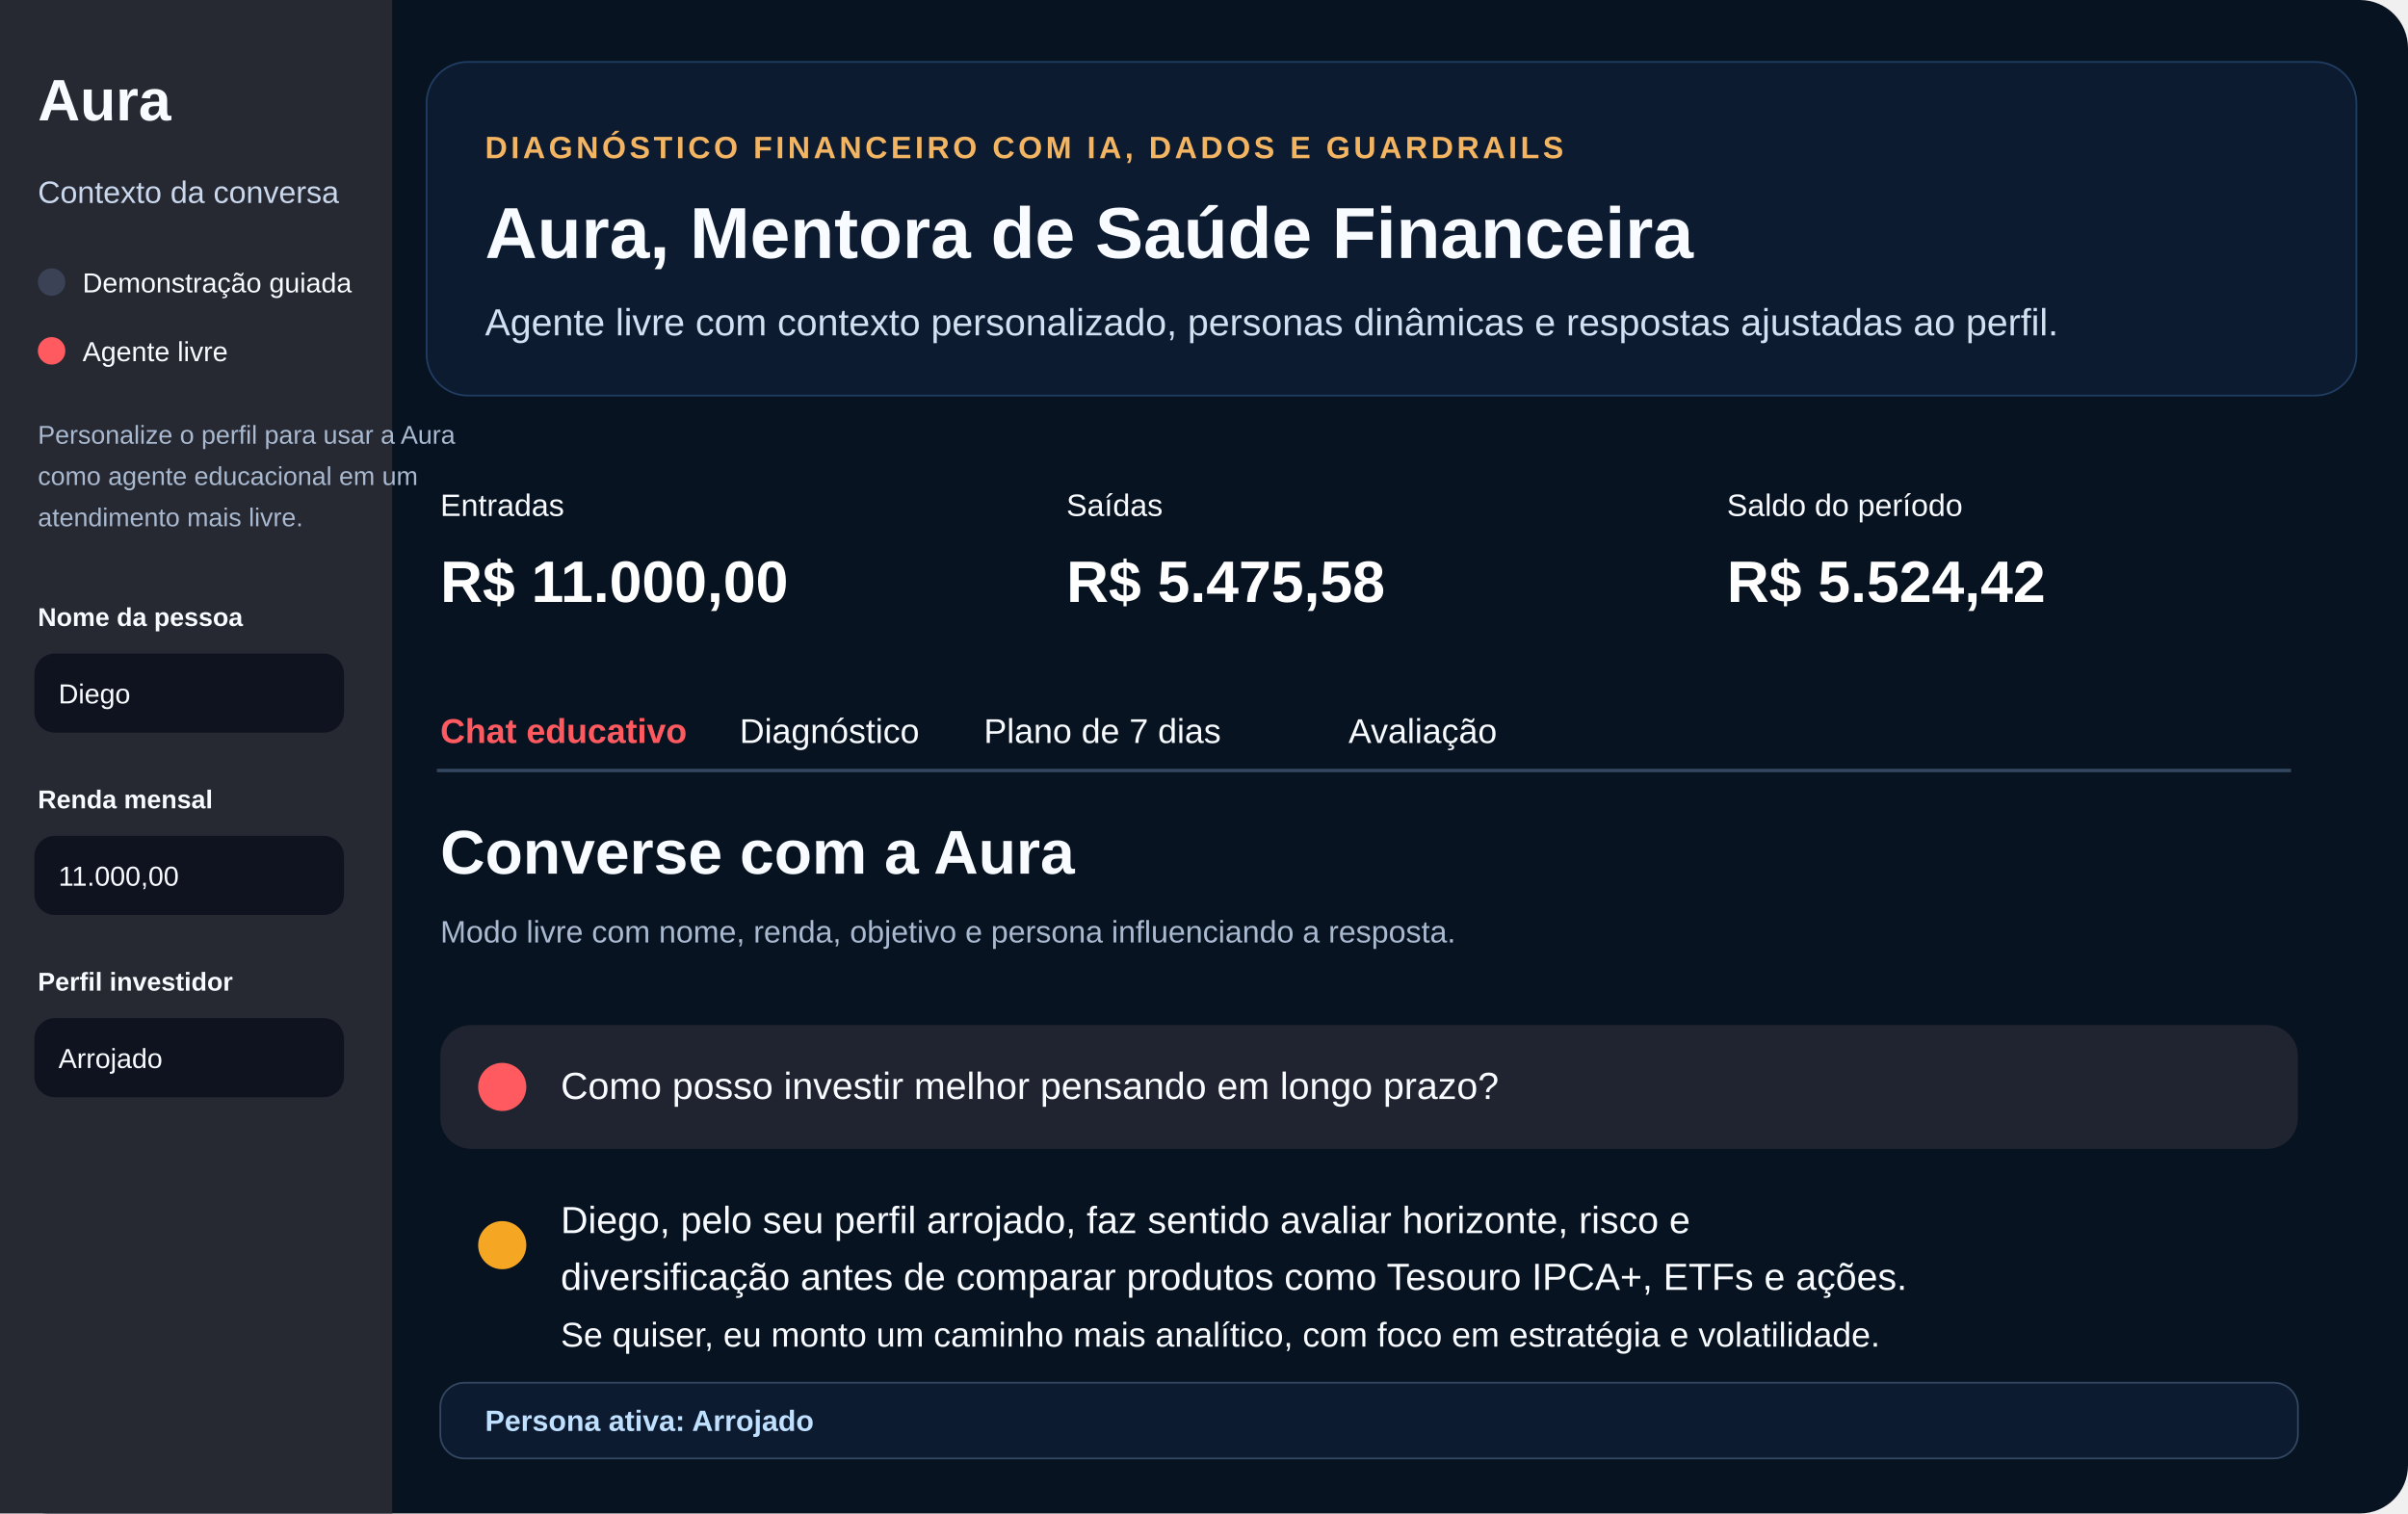
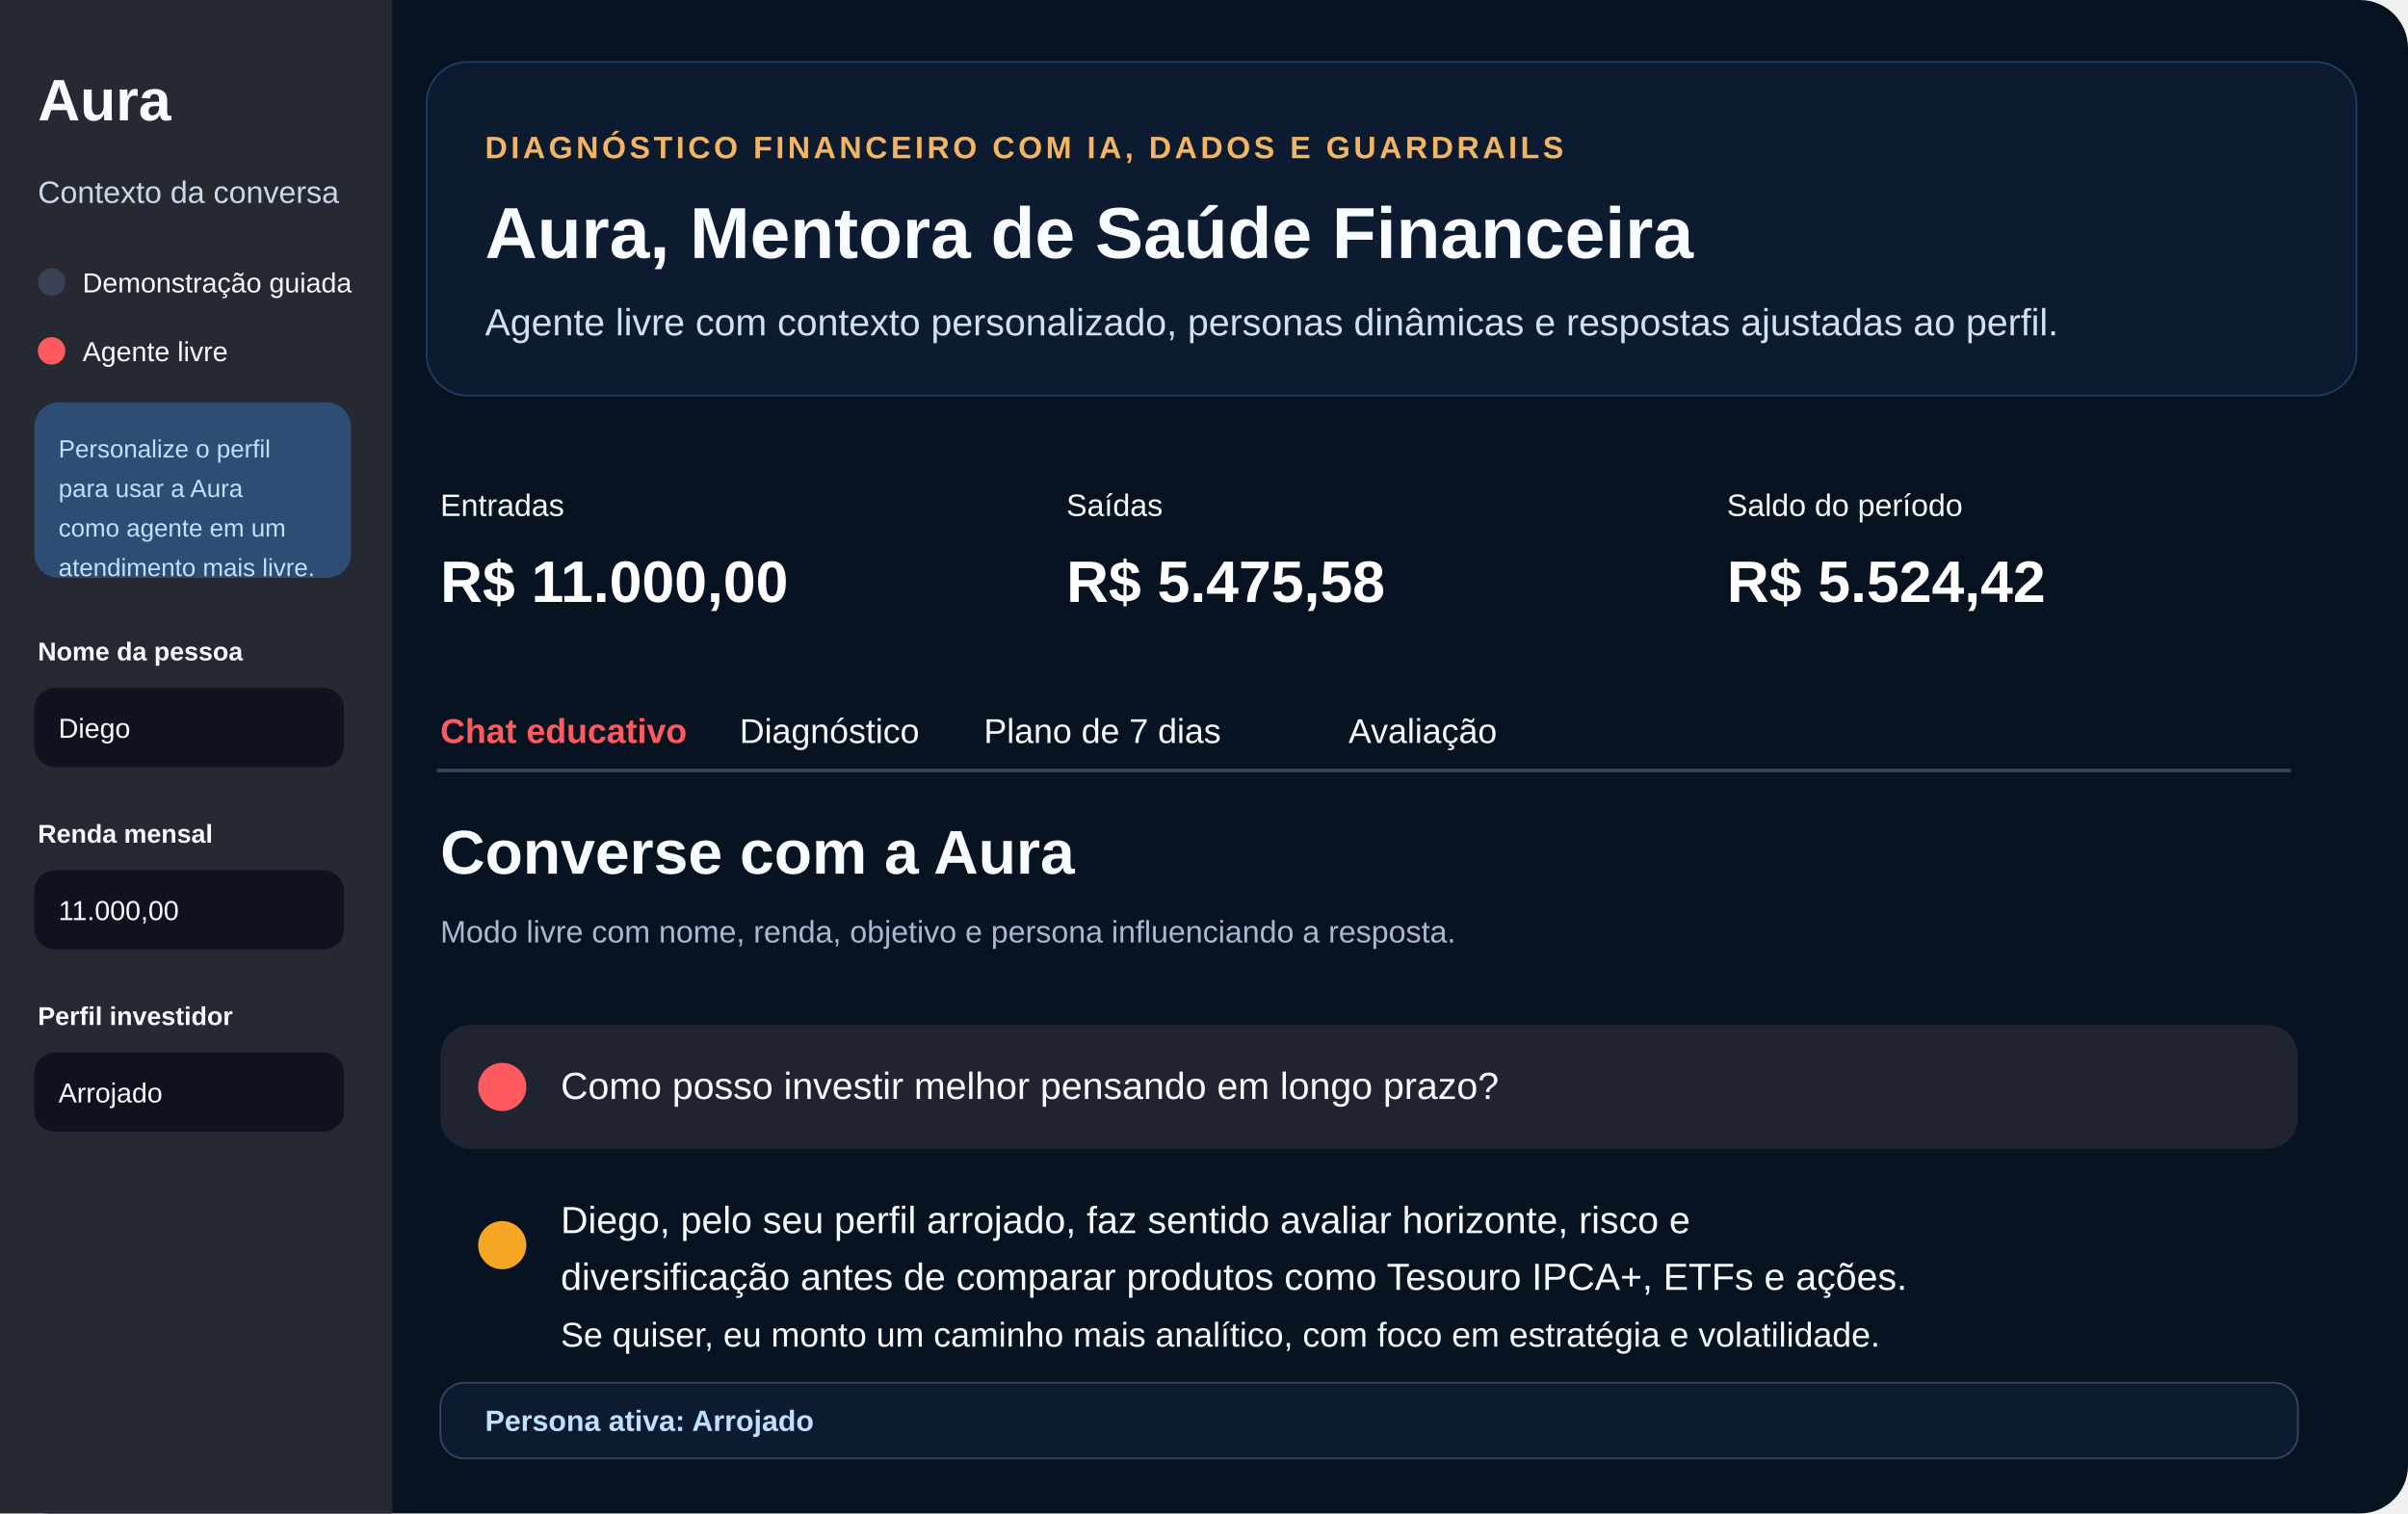
<svg xmlns="http://www.w3.org/2000/svg" width="1400" height="880" viewBox="0 0 1400 880" fill="none">
  <rect width="1400" height="880" rx="28" fill="#081321" />
  <rect x="0" y="0" width="228" height="880" fill="#262832" />
  <text x="22" y="70" fill="#F8FBFF" font-family="Segoe UI, Arial, sans-serif" font-size="34" font-weight="700">Aura</text>
  <text x="22" y="118" fill="#C9D8EC" font-family="Segoe UI, Arial, sans-serif" font-size="18">Contexto da conversa</text>
  <circle cx="30" cy="164" r="8" fill="#3B4256" />
  <text x="48" y="170" fill="#F8FBFF" font-family="Segoe UI, Arial, sans-serif" font-size="16">Demonstração guiada</text>
  <circle cx="30" cy="204" r="8" fill="#FF5A5F" />
  <text x="48" y="210" fill="#F8FBFF" font-family="Segoe UI, Arial, sans-serif" font-size="16">Agente livre</text>
-   <text x="22" y="258" fill="#A9B9CF" font-family="Segoe UI, Arial, sans-serif" font-size="15">Personalize o perfil para usar a Aura</text>
-   <text x="22" y="282" fill="#A9B9CF" font-family="Segoe UI, Arial, sans-serif" font-size="15">como agente educacional em um</text>
-   <text x="22" y="306" fill="#A9B9CF" font-family="Segoe UI, Arial, sans-serif" font-size="15">atendimento mais livre.</text>
-   <text x="22" y="364" fill="#F8FBFF" font-family="Segoe UI, Arial, sans-serif" font-size="15" font-weight="700">Nome da pessoa</text>
-   <rect x="20" y="380" width="180" height="46" rx="12" fill="#0F1320" />
-   <text x="34" y="409" fill="#F8FBFF" font-family="Segoe UI, Arial, sans-serif" font-size="16">Diego</text>
-   <text x="22" y="470" fill="#F8FBFF" font-family="Segoe UI, Arial, sans-serif" font-size="15" font-weight="700">Renda mensal</text>
-   <rect x="20" y="486" width="180" height="46" rx="12" fill="#0F1320" />
-   <text x="34" y="515" fill="#F8FBFF" font-family="Segoe UI, Arial, sans-serif" font-size="16">11.000,00</text>
-   <text x="22" y="576" fill="#F8FBFF" font-family="Segoe UI, Arial, sans-serif" font-size="15" font-weight="700">Perfil investidor</text>
-   <rect x="20" y="592" width="180" height="46" rx="12" fill="#0F1320" />
-   <text x="34" y="621" fill="#F8FBFF" font-family="Segoe UI, Arial, sans-serif" font-size="16">Arrojado</text>
+   <rect x="20" y="234" width="184" height="102" rx="14" fill="#2D4D74" />
+   <text x="34" y="266" fill="#BFE0FF" font-family="Segoe UI, Arial, sans-serif" font-size="14.5">Personalize o perfil</text>
+   <text x="34" y="289" fill="#BFE0FF" font-family="Segoe UI, Arial, sans-serif" font-size="14.5">para usar a Aura</text>
+   <text x="34" y="312" fill="#BFE0FF" font-family="Segoe UI, Arial, sans-serif" font-size="14.5">como agente em um</text>
+   <text x="34" y="335" fill="#BFE0FF" font-family="Segoe UI, Arial, sans-serif" font-size="14.5">atendimento mais livre.</text>
+   <text x="22" y="384" fill="#F8FBFF" font-family="Segoe UI, Arial, sans-serif" font-size="15" font-weight="700">Nome da pessoa</text>
+   <rect x="20" y="400" width="180" height="46" rx="12" fill="#0F1320" />
+   <text x="34" y="429" fill="#F8FBFF" font-family="Segoe UI, Arial, sans-serif" font-size="16">Diego</text>
+   <text x="22" y="490" fill="#F8FBFF" font-family="Segoe UI, Arial, sans-serif" font-size="15" font-weight="700">Renda mensal</text>
+   <rect x="20" y="506" width="180" height="46" rx="12" fill="#0F1320" />
+   <text x="34" y="535" fill="#F8FBFF" font-family="Segoe UI, Arial, sans-serif" font-size="16">11.000,00</text>
+   <text x="22" y="596" fill="#F8FBFF" font-family="Segoe UI, Arial, sans-serif" font-size="15" font-weight="700">Perfil investidor</text>
+   <rect x="20" y="612" width="180" height="46" rx="12" fill="#0F1320" />
+   <text x="34" y="641" fill="#F8FBFF" font-family="Segoe UI, Arial, sans-serif" font-size="16">Arrojado</text>
  <rect x="248" y="36" width="1122" height="194" rx="24" fill="#0D1B31" stroke="#203D62" />
  <text x="282" y="92" fill="#F3B562" font-family="Segoe UI, Arial, sans-serif" font-size="18" font-weight="700" letter-spacing="2">DIAGNÓSTICO FINANCEIRO COM IA, DADOS E GUARDRAILS</text>
  <text x="282" y="150" fill="#F8FBFF" font-family="Segoe UI, Arial, sans-serif" font-size="42" font-weight="700">Aura, Mentora de Saúde Financeira</text>
  <text x="282" y="195" fill="#D2E0F1" font-family="Segoe UI, Arial, sans-serif" font-size="22">Agente livre com contexto personalizado, personas dinâmicas e respostas ajustadas ao perfil.</text>
  <text x="256" y="300" fill="#F8FBFF" font-family="Segoe UI, Arial, sans-serif" font-size="18">Entradas</text>
  <text x="256" y="350" fill="#FFFFFF" font-family="Segoe UI, Arial, sans-serif" font-size="34" font-weight="700">R$ 11.000,00</text>
  <text x="620" y="300" fill="#F8FBFF" font-family="Segoe UI, Arial, sans-serif" font-size="18">Saídas</text>
  <text x="620" y="350" fill="#FFFFFF" font-family="Segoe UI, Arial, sans-serif" font-size="34" font-weight="700">R$ 5.475,58</text>
  <text x="1004" y="300" fill="#F8FBFF" font-family="Segoe UI, Arial, sans-serif" font-size="18">Saldo do período</text>
  <text x="1004" y="350" fill="#FFFFFF" font-family="Segoe UI, Arial, sans-serif" font-size="34" font-weight="700">R$ 5.524,42</text>
  <text x="256" y="432" fill="#FF5A5F" font-family="Segoe UI, Arial, sans-serif" font-size="20" font-weight="700">Chat educativo</text>
  <text x="430" y="432" fill="#F8FBFF" font-family="Segoe UI, Arial, sans-serif" font-size="20">Diagnóstico</text>
  <text x="572" y="432" fill="#F8FBFF" font-family="Segoe UI, Arial, sans-serif" font-size="20">Plano de 7 dias</text>
  <text x="784" y="432" fill="#F8FBFF" font-family="Segoe UI, Arial, sans-serif" font-size="20">Avaliação</text>
  <line x1="254" y1="448" x2="1332" y2="448" stroke="#334761" stroke-width="2" />
  <text x="256" y="508" fill="#F8FBFF" font-family="Segoe UI, Arial, sans-serif" font-size="36" font-weight="700">Converse com a Aura</text>
  <text x="256" y="548" fill="#A9B9CF" font-family="Segoe UI, Arial, sans-serif" font-size="18">Modo livre com nome, renda, objetivo e persona influenciando a resposta.</text>
  <rect x="256" y="596" width="1080" height="72" rx="18" fill="#1F2430" />
  <circle cx="292" cy="632" r="14" fill="#FF5A5F" />
  <text x="326" y="639" fill="#F8FBFF" font-family="Segoe UI, Arial, sans-serif" font-size="22">Como posso investir melhor pensando em longo prazo?</text>
  <circle cx="292" cy="724" r="14" fill="#F5A623" />
  <text x="326" y="717" fill="#F8FBFF" font-family="Segoe UI, Arial, sans-serif" font-size="22">Diego, pelo seu perfil arrojado, faz sentido avaliar horizonte, risco e</text>
  <text x="326" y="750" fill="#F8FBFF" font-family="Segoe UI, Arial, sans-serif" font-size="22">diversificação antes de comparar produtos como Tesouro IPCA+, ETFs e ações.</text>
  <text x="326" y="783" fill="#F8FBFF" font-family="Segoe UI, Arial, sans-serif" font-size="20">Se quiser, eu monto um caminho mais analítico, com foco em estratégia e volatilidade.</text>
  <rect x="256" y="804" width="1080" height="44" rx="14" fill="#0D1B31" stroke="#334761" />
  <text x="282" y="832" fill="#BFE0FF" font-family="Segoe UI, Arial, sans-serif" font-size="17" font-weight="700">Persona ativa: Arrojado</text>
</svg>
